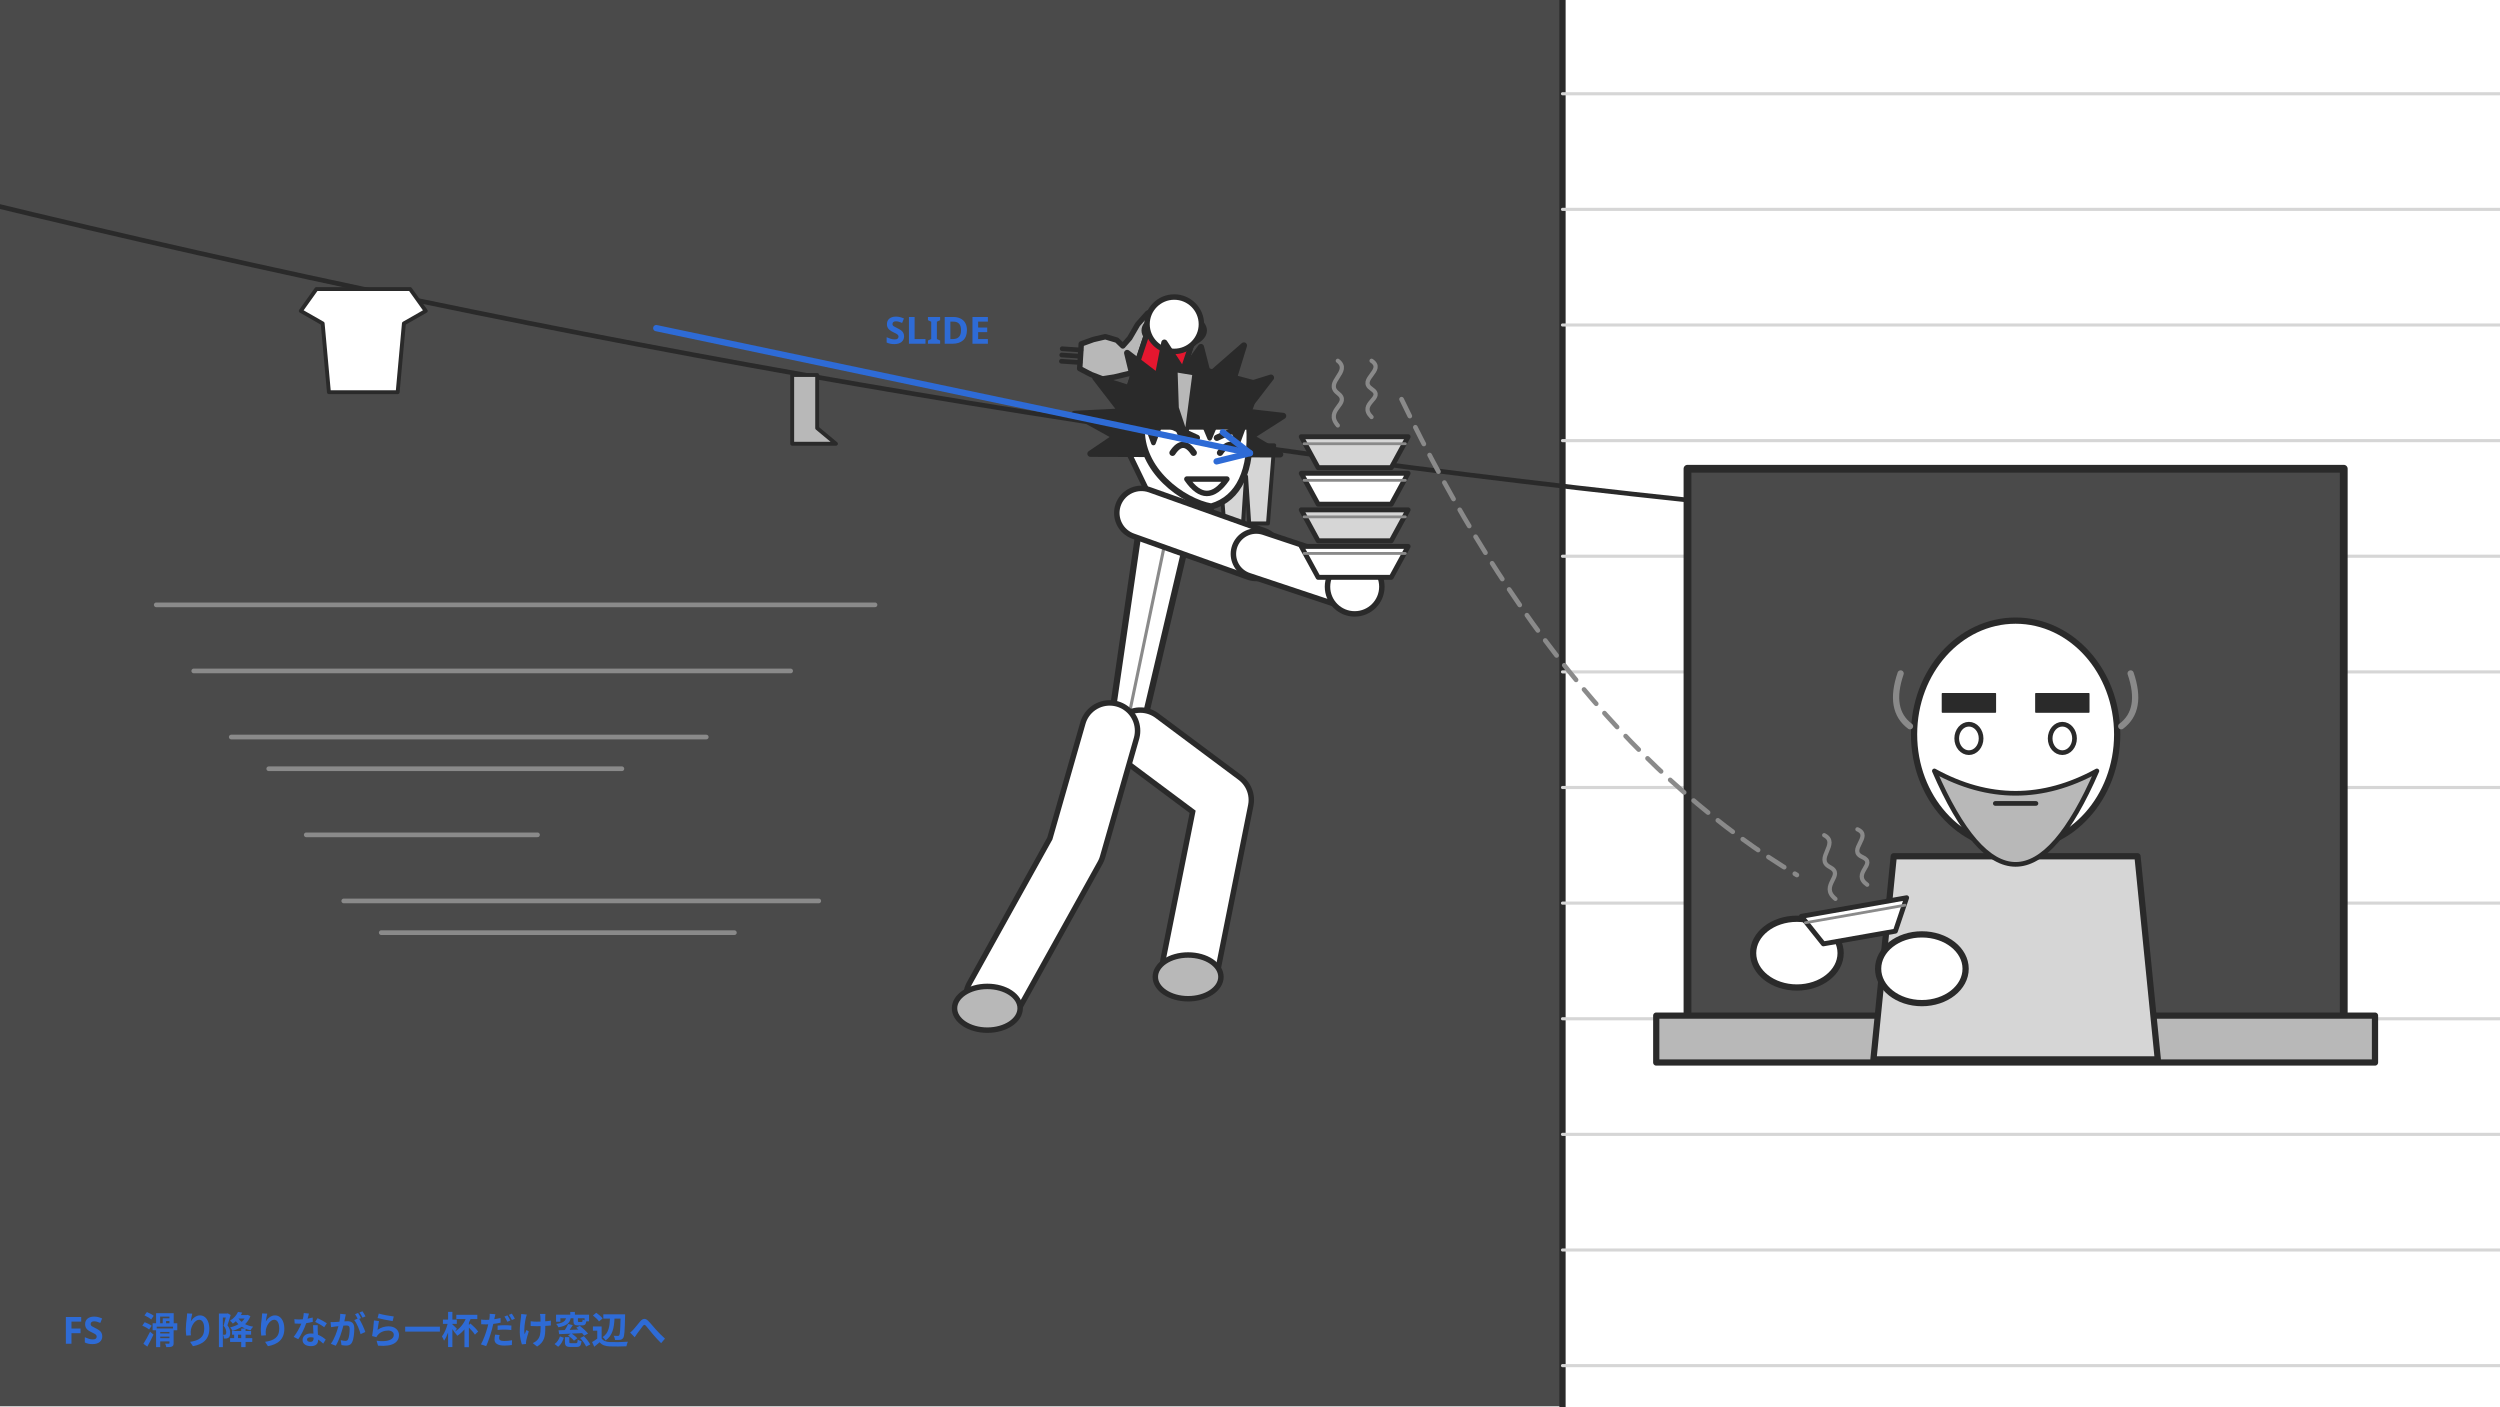
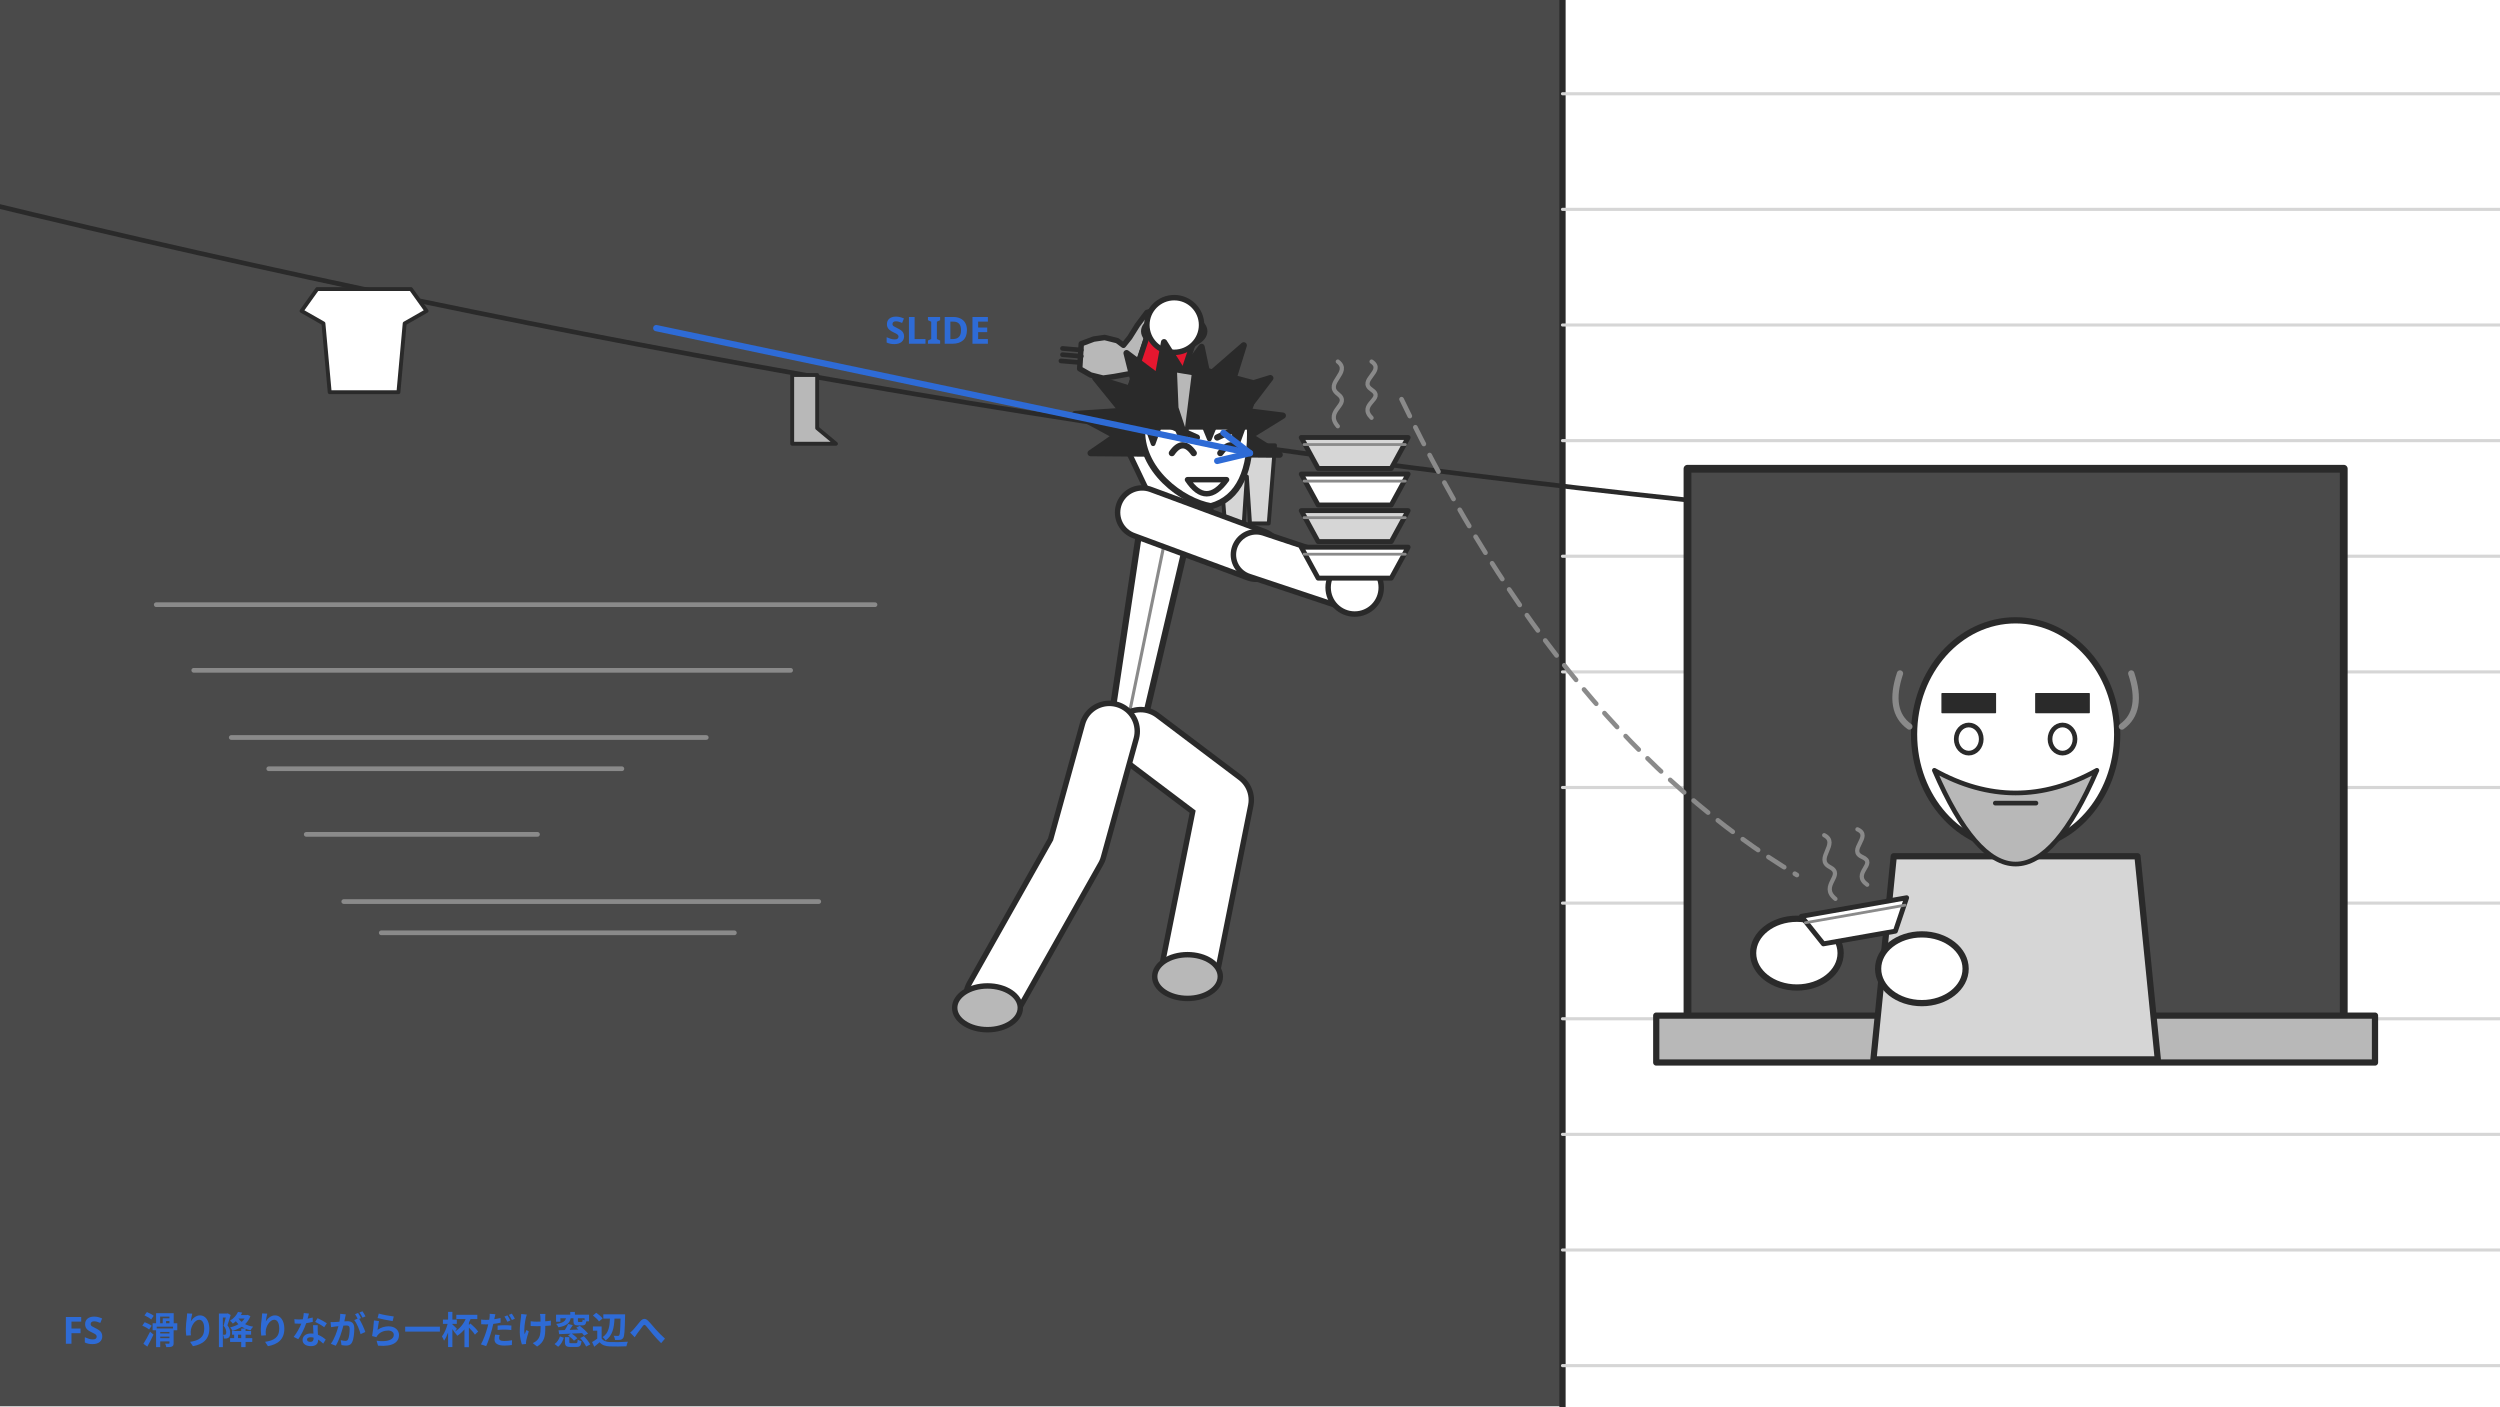
<svg xmlns="http://www.w3.org/2000/svg" viewBox="0 0 1600 900">
  <rect x="0" y="0" width="1600" height="900" fill="#FFFFFF" />
-   <path d="M0 0 h1600 v900 h-1600 Z" fill="#4A4A4A" />
-   <path d="M1000 -10 h620 v920 h-620 Z" fill="#FFFFFF" stroke="#2A2A2A" stroke-width="4" stroke-linejoin="round" stroke-linecap="round" />
-   <path d="M1000 60 L1600 60" fill="none" stroke="#D6D6D6" stroke-width="2" stroke-linejoin="round" stroke-linecap="round" />
-   <path d="M1000 134 L1600 134" fill="none" stroke="#D6D6D6" stroke-width="2" stroke-linejoin="round" stroke-linecap="round" />
-   <path d="M1000 208 L1600 208" fill="none" stroke="#D6D6D6" stroke-width="2" stroke-linejoin="round" stroke-linecap="round" />
-   <path d="M1000 282 L1600 282" fill="none" stroke="#D6D6D6" stroke-width="2" stroke-linejoin="round" stroke-linecap="round" />
-   <path d="M1000 356 L1600 356" fill="none" stroke="#D6D6D6" stroke-width="2" stroke-linejoin="round" stroke-linecap="round" />
-   <path d="M1000 430 L1600 430" fill="none" stroke="#D6D6D6" stroke-width="2" stroke-linejoin="round" stroke-linecap="round" />
-   <path d="M1000 504 L1600 504" fill="none" stroke="#D6D6D6" stroke-width="2" stroke-linejoin="round" stroke-linecap="round" />
-   <path d="M1000 578 L1600 578" fill="none" stroke="#D6D6D6" stroke-width="2" stroke-linejoin="round" stroke-linecap="round" />
-   <path d="M1000 652 L1600 652" fill="none" stroke="#D6D6D6" stroke-width="2" stroke-linejoin="round" stroke-linecap="round" />
-   <path d="M1000 726 L1600 726" fill="none" stroke="#D6D6D6" stroke-width="2" stroke-linejoin="round" stroke-linecap="round" />
-   <path d="M1000 800 L1600 800" fill="none" stroke="#D6D6D6" stroke-width="2" stroke-linejoin="round" stroke-linecap="round" />
-   <path d="M1000 874 L1600 874" fill="none" stroke="#D6D6D6" stroke-width="2" stroke-linejoin="round" stroke-linecap="round" />
-   <path d="M1080 300 h420 v360 h-420 Z" fill="#4A4A4A" stroke="#2A2A2A" stroke-width="5" stroke-linejoin="round" stroke-linecap="round" />
-   <path d="M1060 650 h460 v30 h-460 Z" fill="#B8B8B8" stroke="#2A2A2A" stroke-width="4" stroke-linejoin="round" stroke-linecap="round" />
-   <path d="M1199 678 L1212 548 L1368 548 L1381 678 Z" fill="#D6D6D6" stroke="#2A2A2A" stroke-width="4" stroke-linejoin="round" stroke-linecap="round" />
-   <path d="M1225 470 A65 72.8 0 1 0 1355 470 A65 72.8 0 1 0 1225 470 Z" fill="#FFFFFF" stroke="#2A2A2A" stroke-width="4" stroke-linejoin="round" stroke-linecap="round" />
-   <path d="M1222.4 464.8 q-14 -10.4 -6 -33.8 M1357.6 464.8 q14 -10.4 6 -33.8" fill="none" stroke="#8A8A8A" stroke-width="4" stroke-linejoin="round" stroke-linecap="round" />
-   <path d="M1238 493.4 Q1290 613 1342 493.4 Q1290 522 1238 493.4 Z" fill="#B8B8B8" stroke="#2A2A2A" stroke-width="3" stroke-linejoin="round" stroke-linecap="round" />
-   <path d="M1243.2 444 h33.8 v11.7 h-33.8 Z" fill="#2A2A2A" stroke="#2A2A2A" stroke-width="1" stroke-linejoin="round" stroke-linecap="round" />
-   <path d="M1303 444 h33.8 v11.7 h-33.8 Z" fill="#2A2A2A" stroke="#2A2A2A" stroke-width="1" stroke-linejoin="round" stroke-linecap="round" />
-   <path d="M1252.3 472.6 A7.8 9.1 0 1 0 1267.9 472.6 A7.8 9.1 0 1 0 1252.3 472.6 Z" fill="#FFFFFF" stroke="#2A2A2A" stroke-width="3" stroke-linejoin="round" stroke-linecap="round" />
-   <path d="M1312.1 472.6 A7.8 9.1 0 1 0 1327.7 472.6 A7.8 9.1 0 1 0 1312.1 472.6 Z" fill="#FFFFFF" stroke="#2A2A2A" stroke-width="3" stroke-linejoin="round" stroke-linecap="round" />
-   <path d="M1277 514.2 L1303 514.2" fill="none" stroke="#2A2A2A" stroke-width="3" stroke-linejoin="round" stroke-linecap="round" />
-   <path d="M1122 610 A28 22 0 1 0 1178 610 A28 22 0 1 0 1122 610 Z" fill="#FFFFFF" stroke="#2A2A2A" stroke-width="4" stroke-linejoin="round" stroke-linecap="round" />
-   <path d="M1202 620 A28 22 0 1 0 1258 620 A28 22 0 1 0 1202 620 Z" fill="#FFFFFF" stroke="#2A2A2A" stroke-width="4" stroke-linejoin="round" stroke-linecap="round" />
-   <path d="M-50 120 Q515 260 1080 320" fill="none" stroke="#2A2A2A" stroke-width="3" stroke-linejoin="round" stroke-linecap="round" />
-   <path d="M202.5 185 L262.5 185 L272.5 199 L258.5 207 L254.5 251 L210.5 251 L206.5 207 L192.5 199 Z" fill="#FFFFFF" stroke="#2A2A2A" stroke-width="2.5" stroke-linejoin="round" stroke-linecap="round" />
-   <path d="M507 240 L523 240 L523 274 L535 284 L507 284 Z" fill="#B8B8B8" stroke="#2A2A2A" stroke-width="2.5" stroke-linejoin="round" stroke-linecap="round" />
-   <path d="M779.5 285 L815.5 285 L811.5 335 L799.5 335 L797.5 305 L795.5 335 L783.5 335 Z" fill="#D6D6D6" stroke="#2A2A2A" stroke-width="2.5" stroke-linejoin="round" stroke-linecap="round" />
-   <path d="M743.6 196.9 L734.5 200.4 L728.1 207.6 L723 216.4 L718.6 221.4 L714.8 217.7 L707.4 215.5 L699.7 217.3 L692 220.1 L691 235.9 L698.3 239.7 L705.6 242.5 L713.2 241.3 L724.4 238.6 L735 232.3 L744.9 229.9 L753.5 225.8 L759.4 218.1 Z" fill="#B8B8B8" stroke="#2A2A2A" stroke-width="3.5" stroke-linejoin="round" stroke-linecap="round" />
-   <path d="M691.8 224 L679.8 223.2" fill="none" stroke="#2A2A2A" stroke-width="3" stroke-linejoin="round" stroke-linecap="round" />
-   <path d="M691.5 228 L679.5 227.2" fill="none" stroke="#2A2A2A" stroke-width="3" stroke-linejoin="round" stroke-linecap="round" />
-   <path d="M691.2 232 L679.3 231.2" fill="none" stroke="#2A2A2A" stroke-width="3" stroke-linejoin="round" stroke-linecap="round" />
-   <path d="M732.3 211.5 A19.2 10.1 0 1 0 770.7 211.5 A19.2 10.1 0 1 0 732.3 211.5 Z" fill="#B8B8B8" stroke="#2A2A2A" stroke-width="3.5" stroke-linejoin="round" stroke-linecap="round" />
-   <path d="M749.4 323 L749.4 315" fill="none" stroke="#2A2A2A" stroke-width="26.6" stroke-linejoin="round" stroke-linecap="round" />
-   <path d="M749.4 323 L749.4 315" fill="none" stroke="#FFFFFF" stroke-width="19.6" stroke-linejoin="round" stroke-linecap="round" />
-   <path d="M762 335.6 L730.5 328.3 L710.2 467.7 L729.8 472.3 Z" fill="#FFFFFF" stroke="#2A2A2A" stroke-width="4" stroke-linejoin="round" stroke-linecap="round" />
-   <path d="M729.8 468.3 L710.2 463.7" fill="none" stroke="#2A2A2A" stroke-width="8" stroke-linejoin="round" stroke-linecap="round" />
-   <path d="M749.4 329 L720 470" fill="none" stroke="#8A8A8A" stroke-width="2" stroke-linejoin="round" stroke-linecap="round" />
-   <path d="M729.8 472.3 L783 512 L762 617" fill="none" stroke="#2A2A2A" stroke-width="39.2" stroke-linejoin="round" stroke-linecap="round" />
-   <path d="M729.8 472.3 L783 512 L762 617" fill="none" stroke="#FFFFFF" stroke-width="32.2" stroke-linejoin="round" stroke-linecap="round" />
-   <path d="M739.4 625.2 A21 14 0 1 0 781.4 625.2 A21 14 0 1 0 739.4 625.2 Z" fill="#B8B8B8" stroke="#2A2A2A" stroke-width="3.5" stroke-linejoin="round" stroke-linecap="round" />
-   <path d="M710.2 467.7 L688.5 543.5 L636 638" fill="none" stroke="#2A2A2A" stroke-width="39.2" stroke-linejoin="round" stroke-linecap="round" />
-   <path d="M710.2 467.7 L688.5 543.5 L636 638" fill="none" stroke="#FFFFFF" stroke-width="32.2" stroke-linejoin="round" stroke-linecap="round" />
-   <path d="M610.9 645.3 A21 14 0 1 0 652.9 645.3 A21 14 0 1 0 610.9 645.3 Z" fill="#B8B8B8" stroke="#2A2A2A" stroke-width="3.5" stroke-linejoin="round" stroke-linecap="round" />
-   <path d="M762 335.6 L730.5 270.5" fill="none" stroke="#2A2A2A" stroke-width="35" stroke-linejoin="round" stroke-linecap="round" />
-   <path d="M762 335.6 L730.5 270.5" fill="none" stroke="#FFFFFF" stroke-width="28" stroke-linejoin="round" stroke-linecap="round" />
-   <path d="M730.5 270.5 L751.5 207.5" fill="none" stroke="#2A2A2A" stroke-width="32.76" stroke-linejoin="round" stroke-linecap="round" />
-   <path d="M730.5 270.5 L751.5 207.5" fill="none" stroke="#E5172F" stroke-width="25.76" stroke-linejoin="round" stroke-linecap="round" />
-   <path d="M730.5 270.5 L751.5 207.5" fill="none" stroke="#2A2A2A" stroke-width="32.76" stroke-linejoin="round" stroke-linecap="round" />
-   <path d="M730.5 270.5 L751.5 207.5" fill="none" stroke="#E5172F" stroke-width="25.76" stroke-linejoin="round" stroke-linecap="round" />
-   <path d="M734.1 207.5 A17.4 17.4 0 1 0 768.9 207.5 A17.4 17.4 0 1 0 734.1 207.5 Z" fill="#FFFFFF" stroke="#2A2A2A" stroke-width="3.5" stroke-linejoin="round" stroke-linecap="round" />
-   <path d="M730.5 328.3 L804 354.5" fill="none" stroke="#2A2A2A" stroke-width="35" stroke-linejoin="round" stroke-linecap="round" />
-   <path d="M730.5 328.3 L804 354.5" fill="none" stroke="#FFFFFF" stroke-width="28" stroke-linejoin="round" stroke-linecap="round" />
-   <path d="M804 354.5 L867 375.5" fill="none" stroke="#2A2A2A" stroke-width="32.76" stroke-linejoin="round" stroke-linecap="round" />
-   <path d="M804 354.5 L867 375.5" fill="none" stroke="#FFFFFF" stroke-width="25.76" stroke-linejoin="round" stroke-linecap="round" />
-   <path d="M849.6 375.5 A17.4 17.4 0 1 0 884.4 375.5 A17.4 17.4 0 1 0 849.6 375.5 Z" fill="#FFFFFF" stroke="#2A2A2A" stroke-width="3.5" stroke-linejoin="round" stroke-linecap="round" />
-   <g>
-     <path d="M697.9 290.4 L714 279.5 L687.6 264.9 L717.7 263.4 L701 241.7 L727.2 249.9 L721.4 225.9 L741 240.9 L745.2 219.3 L757.2 237.8 L768.6 222.1 L773.4 240.9 L796.1 221.1 L787.2 249.9 L813.4 241.7 L796.7 263.4 L821.2 266.2 L800.4 279.5 L819.3 290.8 Z" fill="#2A2A2A" stroke="#2A2A2A" stroke-width="4" stroke-linejoin="round" stroke-linecap="round" />
-     <path d="M730.8 273 C729.2 301 757.2 321 775.2 324.2 C793.2 319 801.2 301 799.6 273 Z" fill="#FFFFFF" stroke="#2A2A2A" stroke-width="4" stroke-linejoin="round" stroke-linecap="round" />
-     <path d="M727.2 245 L729.2 259 L738.2 283.5 L747.2 259 L756.2 280.5 L765.2 259 L774.2 280.5 L783.2 259 L792.2 283.5 L801.2 259 L803.2 245 L765.2 235 Z" fill="#2A2A2A" stroke="#2A2A2A" stroke-width="3" stroke-linejoin="round" stroke-linecap="round" />
-     <path d="M752.4 237 L764.4 239 L759.2 279 L753.2 261 Z" fill="#B8B8B8" stroke="#2A2A2A" stroke-width="2.5" stroke-linejoin="round" stroke-linecap="round" />
-     <path d="M750.4 289.8 Q757.2 279.6 764 289.8 M780.8 289.8 Q787.6 279.6 794.4 289.8" fill="none" stroke="#2A2A2A" stroke-width="4" stroke-linejoin="round" stroke-linecap="round" />
-     <path d="M748.4 272.2 L766 280.2" fill="none" stroke="#2A2A2A" stroke-width="4" stroke-linejoin="round" stroke-linecap="round" />
-     <path d="M778.8 280.2 L796.4 272.2" fill="none" stroke="#2A2A2A" stroke-width="4" stroke-linejoin="round" stroke-linecap="round" />
-     <path d="M759.6 306.6 Q772.4 325 785.2 306.6 Z" fill="#FFFFFF" stroke="#2A2A2A" stroke-width="3.5" stroke-linejoin="round" stroke-linecap="round" />
+   <g stroke-linejoin="round" stroke-linecap="round">
+     <path d="M0 0 h1600 v900 h-1600 Z" fill="#4A4A4A" />
+     <path d="M1000 -10 h620 v920 h-620 Z" fill="#FFFFFF" stroke="#2A2A2A" stroke-width="4" />
+     <path d="M1000 60 L1600 60" fill="none" stroke="#D6D6D6" stroke-width="2" />
+     <path d="M1000 134 L1600 134" fill="none" stroke="#D6D6D6" stroke-width="2" />
+     <path d="M1000 208 L1600 208" fill="none" stroke="#D6D6D6" stroke-width="2" />
+     <path d="M1000 282 L1600 282" fill="none" stroke="#D6D6D6" stroke-width="2" />
+     <path d="M1000 356 L1600 356" fill="none" stroke="#D6D6D6" stroke-width="2" />
+     <path d="M1000 430 L1600 430" fill="none" stroke="#D6D6D6" stroke-width="2" />
+     <path d="M1000 504 L1600 504" fill="none" stroke="#D6D6D6" stroke-width="2" />
+     <path d="M1000 578 L1600 578" fill="none" stroke="#D6D6D6" stroke-width="2" />
+     <path d="M1000 652 L1600 652" fill="none" stroke="#D6D6D6" stroke-width="2" />
+     <path d="M1000 726 L1600 726" fill="none" stroke="#D6D6D6" stroke-width="2" />
+     <path d="M1000 800 L1600 800" fill="none" stroke="#D6D6D6" stroke-width="2" />
+     <path d="M1000 874 L1600 874" fill="none" stroke="#D6D6D6" stroke-width="2" />
+     <path d="M1080 300 h420 v360 h-420 Z" fill="#4A4A4A" stroke="#2A2A2A" stroke-width="5" />
+     <path d="M1060 650 h460 v30 h-460 Z" fill="#B8B8B8" stroke="#2A2A2A" stroke-width="4" />
+     <path d="M1199 678 L1212 548 L1368 548 L1381 678 Z" fill="#D6D6D6" stroke="#2A2A2A" stroke-width="4" />
+     <path d="M1225 470 A65 73 0 1 0 1355 470 A65 73 0 1 0 1225 470 Z" fill="#FFFFFF" stroke="#2A2A2A" stroke-width="4" />
+     <path d="M1222 465 q-14 -10 -6 -34 M1358 465 q14 -10 6 -34" fill="none" stroke="#8A8A8A" stroke-width="4" />
+     <path d="M1238 493 Q1290 613 1342 493 Q1290 522 1238 493 Z" fill="#B8B8B8" stroke="#2A2A2A" stroke-width="3" />
+     <path d="M1243 444 h34 v12 h-34 Z" fill="#2A2A2A" stroke="#2A2A2A" stroke-width="1" />
+     <path d="M1303 444 h34 v12 h-34 Z" fill="#2A2A2A" stroke="#2A2A2A" stroke-width="1" />
+     <path d="M1252 473 A8 9 0 1 0 1268 473 A8 9 0 1 0 1252 473 Z" fill="#FFFFFF" stroke="#2A2A2A" stroke-width="3" />
+     <path d="M1312 473 A8 9 0 1 0 1328 473 A8 9 0 1 0 1312 473 Z" fill="#FFFFFF" stroke="#2A2A2A" stroke-width="3" />
+     <path d="M1277 514 L1303 514" fill="none" stroke="#2A2A2A" stroke-width="3" />
+     <path d="M1122 610 A28 22 0 1 0 1178 610 A28 22 0 1 0 1122 610 Z" fill="#FFFFFF" stroke="#2A2A2A" stroke-width="4" />
+     <path d="M1202 620 A28 22 0 1 0 1258 620 A28 22 0 1 0 1202 620 Z" fill="#FFFFFF" stroke="#2A2A2A" stroke-width="4" />
+     <path d="M-50 120 Q515 260 1080 320" fill="none" stroke="#2A2A2A" stroke-width="3" />
+     <path d="M203 185 L263 185 L273 199 L259 207 L255 251 L211 251 L207 207 L193 199 Z" fill="#FFFFFF" stroke="#2A2A2A" stroke-width="2.5" />
+     <path d="M507 240 L523 240 L523 274 L535 284 L507 284 Z" fill="#B8B8B8" stroke="#2A2A2A" stroke-width="2.5" />
+     <path d="M780 285 L816 285 L812 335 L800 335 L798 305 L796 335 L784 335 Z" fill="#D6D6D6" stroke="#2A2A2A" stroke-width="2.5" />
+     <path d="M744 197 L734 200 L728 208 L723 216 L719 221 L715 218 L707 216 L700 217 L692 220 L691 236 L698 240 L706 242 L713 241 L724 239 L735 232 L745 230 L754 226 L759 218 Z" fill="#B8B8B8" stroke="#2A2A2A" stroke-width="3.5" />
+     <path d="M692 224 L680 223" fill="none" stroke="#2A2A2A" stroke-width="3" />
+     <path d="M692 228 L680 227" fill="none" stroke="#2A2A2A" stroke-width="3" />
+     <path d="M691 232 L679 231" fill="none" stroke="#2A2A2A" stroke-width="3" />
+     <path d="M732 212 A19 10 0 1 0 771 212 A19 10 0 1 0 732 212 Z" fill="#B8B8B8" stroke="#2A2A2A" stroke-width="3.5" />
+     <path d="M749 323 L749 315" fill="none" stroke="#2A2A2A" stroke-width="26.6" />
+     <path d="M749 323 L749 315" fill="none" stroke="#FFFFFF" stroke-width="19.6" />
+     <path d="M762 336 L731 328 L710 468 L730 472 Z" fill="#FFFFFF" stroke="#2A2A2A" stroke-width="4" />
+     <path d="M730 468 L710 464" fill="none" stroke="#2A2A2A" stroke-width="8" />
+     <path d="M749 329 L720 470" fill="none" stroke="#8A8A8A" stroke-width="2" />
+     <path d="M730 472 L783 512 L762 617" fill="none" stroke="#2A2A2A" stroke-width="39.2" />
+     <path d="M730 472 L783 512 L762 617" fill="none" stroke="#FFFFFF" stroke-width="32.2" />
+     <path d="M739 625 A21 14 0 1 0 781 625 A21 14 0 1 0 739 625 Z" fill="#B8B8B8" stroke="#2A2A2A" stroke-width="3.5" />
+     <path d="M710 468 L689 544 L636 638" fill="none" stroke="#2A2A2A" stroke-width="39.2" />
+     <path d="M710 468 L689 544 L636 638" fill="none" stroke="#FFFFFF" stroke-width="32.2" />
+     <path d="M611 645 A21 14 0 1 0 653 645 A21 14 0 1 0 611 645 Z" fill="#B8B8B8" stroke="#2A2A2A" stroke-width="3.5" />
+     <path d="M762 336 L731 271" fill="none" stroke="#2A2A2A" stroke-width="35" />
+     <path d="M762 336 L731 271" fill="none" stroke="#FFFFFF" stroke-width="28" />
+     <path d="M731 271 L752 208" fill="none" stroke="#2A2A2A" stroke-width="32.76" />
+     <path d="M731 271 L752 208" fill="none" stroke="#E5172F" stroke-width="25.76" />
+     <path d="M731 271 L752 208" fill="none" stroke="#2A2A2A" stroke-width="32.76" />
+     <path d="M731 271 L752 208" fill="none" stroke="#E5172F" stroke-width="25.76" />
+     <path d="M734 208 A17 17 0 1 0 769 208 A17 17 0 1 0 734 208 Z" fill="#FFFFFF" stroke="#2A2A2A" stroke-width="3.5" />
+     <path d="M731 328 L804 355" fill="none" stroke="#2A2A2A" stroke-width="35" />
+     <path d="M731 328 L804 355" fill="none" stroke="#FFFFFF" stroke-width="28" />
+     <path d="M804 355 L867 376" fill="none" stroke="#2A2A2A" stroke-width="32.76" />
+     <path d="M804 355 L867 376" fill="none" stroke="#FFFFFF" stroke-width="25.76" />
+     <path d="M850 376 A17 17 0 1 0 884 376 A17 17 0 1 0 850 376 Z" fill="#FFFFFF" stroke="#2A2A2A" stroke-width="3.5" />
+     <g>
+       <path d="M698 290 L714 279 L688 265 L718 263 L701 242 L727 250 L721 226 L741 241 L745 219 L757 238 L769 222 L773 241 L796 221 L787 250 L813 242 L797 263 L821 266 L800 279 L819 291 Z" fill="#2A2A2A" stroke="#2A2A2A" stroke-width="4" />
+       <path d="M731 273 C729 301 757 321 775 324 C793 319 801 301 800 273 Z" fill="#FFFFFF" stroke="#2A2A2A" stroke-width="4" />
+       <path d="M727 245 L729 259 L738 284 L747 259 L756 281 L765 259 L774 281 L783 259 L792 284 L801 259 L803 245 L765 235 Z" fill="#2A2A2A" stroke="#2A2A2A" stroke-width="3" />
+       <path d="M752 237 L764 239 L759 279 L753 261 Z" fill="#B8B8B8" stroke="#2A2A2A" stroke-width="2.5" />
+       <path d="M750 290 Q757 280 764 290 M781 290 Q788 280 794 290" fill="none" stroke="#2A2A2A" stroke-width="4" />
+       <path d="M748 272 L766 280" fill="none" stroke="#2A2A2A" stroke-width="4" />
+       <path d="M779 280 L796 272" fill="none" stroke="#2A2A2A" stroke-width="4" />
+       <path d="M760 307 Q772 325 785 307 Z" fill="#FFFFFF" stroke="#2A2A2A" stroke-width="3.5" />
+     </g>
+     <g transform="translate(867 370) rotate(0) scale(0.9)">
+       <path d="M-38 -22 L38 -22 L26 0 L-26 0 Z" fill="#FFFFFF" stroke="#2A2A2A" stroke-width="3.5" />
+       <path d="M-36 -17 L36 -17" fill="none" stroke="#8A8A8A" stroke-width="2" />
+       <path d="M-38 -48 L38 -48 L26 -26 L-26 -26 Z" fill="#D6D6D6" stroke="#2A2A2A" stroke-width="3.5" />
+       <path d="M-36 -43 L36 -43" fill="none" stroke="#8A8A8A" stroke-width="2" />
+       <path d="M-38 -74 L38 -74 L26 -52 L-26 -52 Z" fill="#FFFFFF" stroke="#2A2A2A" stroke-width="3.5" />
+       <path d="M-36 -69 L36 -69" fill="none" stroke="#8A8A8A" stroke-width="2" />
+       <path d="M-38 -100 L38 -100 L26 -78 L-26 -78 Z" fill="#D6D6D6" stroke="#2A2A2A" stroke-width="3.5" />
+       <path d="M-36 -95 L36 -95" fill="none" stroke="#8A8A8A" stroke-width="2" />
+       <path d="M-12 -108 c-10 -11.5 10 -15.333 0 -23 c-10 -7.667 10 -15.333 0 -23" fill="none" stroke="#8A8A8A" stroke-width="3" />
+       <path d="M12 -114 c-10 -10 10 -13.333 0 -20 c-10 -6.667 10 -13.333 0 -20" fill="none" stroke="#8A8A8A" stroke-width="3" />
+     </g>
+     <g transform="translate(1190 600) rotate(-10) scale(0.9)">
+       <path d="M-38 -22 L38 -22 L26 0 L-26 0 Z" fill="#FFFFFF" stroke="#2A2A2A" stroke-width="3.5" />
+       <path d="M-36 -17 L36 -17" fill="none" stroke="#8A8A8A" stroke-width="2" />
+       <path d="M-12 -30 c-10 -11.5 10 -15.333 0 -23 c-10 -7.667 10 -15.333 0 -23" fill="none" stroke="#8A8A8A" stroke-width="3" />
+       <path d="M12 -36 c-10 -10 10 -13.333 0 -20 c-10 -6.667 10 -13.333 0 -20" fill="none" stroke="#8A8A8A" stroke-width="3" />
+     </g>
+     <path d="M897 255.5 Q1000 470 1150 560" fill="none" stroke="#8A8A8A" stroke-width="3" stroke-dasharray="12 8" />
+     <path d="M100 387 L560 387 M124 429 L506 429 M148 472 L452 472 M172 492 L398 492 M196 534 L344 534 M220 577 L524 577 M244 597 L470 597 " fill="none" stroke="#8A8A8A" stroke-width="3" />
+     <text x="40" y="860" font-family="Zen Kaku Gothic New, IBM Plex Mono, IPAGothic, sans-serif" font-size="24" fill="#2E6BD6" font-weight="bold">FS　滑り降りながら一杯だけ窓辺へ</text>
+     <path d="M420 210 L800 290" fill="none" stroke="#2E6BD6" stroke-width="4" />
+     <path d="M779 295 L800 290 L783 277" fill="none" stroke="#2E6BD6" stroke-width="4" />
+     <text x="600" y="220" font-family="Zen Kaku Gothic New, IBM Plex Mono, IPAGothic, sans-serif" font-size="24" fill="#2E6BD6" text-anchor="middle" font-weight="bold">SLIDE</text>
  </g>
-   <g transform="translate(867 369.5) rotate(0) scale(0.9)">
-     <path d="M-38 -22 L38 -22 L26 0 L-26 0 Z" fill="#FFFFFF" stroke="#2A2A2A" stroke-width="3.5" stroke-linejoin="round" stroke-linecap="round" />
-     <path d="M-36 -17 L36 -17" fill="none" stroke="#8A8A8A" stroke-width="2" stroke-linejoin="round" stroke-linecap="round" />
-     <path d="M-38 -48 L38 -48 L26 -26 L-26 -26 Z" fill="#D6D6D6" stroke="#2A2A2A" stroke-width="3.5" stroke-linejoin="round" stroke-linecap="round" />
-     <path d="M-36 -43 L36 -43" fill="none" stroke="#8A8A8A" stroke-width="2" stroke-linejoin="round" stroke-linecap="round" />
-     <path d="M-38 -74 L38 -74 L26 -52 L-26 -52 Z" fill="#FFFFFF" stroke="#2A2A2A" stroke-width="3.5" stroke-linejoin="round" stroke-linecap="round" />
-     <path d="M-36 -69 L36 -69" fill="none" stroke="#8A8A8A" stroke-width="2" stroke-linejoin="round" stroke-linecap="round" />
-     <path d="M-38 -100 L38 -100 L26 -78 L-26 -78 Z" fill="#D6D6D6" stroke="#2A2A2A" stroke-width="3.5" stroke-linejoin="round" stroke-linecap="round" />
-     <path d="M-36 -95 L36 -95" fill="none" stroke="#8A8A8A" stroke-width="2" stroke-linejoin="round" stroke-linecap="round" />
-     <path d="M-12 -108 c-10 -11.5 10 -15.333 0 -23 c-10 -7.667 10 -15.333 0 -23" fill="none" stroke="#8A8A8A" stroke-width="3" stroke-linejoin="round" stroke-linecap="round" />
-     <path d="M12 -114 c-10 -10 10 -13.333 0 -20 c-10 -6.667 10 -13.333 0 -20" fill="none" stroke="#8A8A8A" stroke-width="3" stroke-linejoin="round" stroke-linecap="round" />
-   </g>
-   <g transform="translate(1190 600) rotate(-10) scale(0.9)">
-     <path d="M-38 -22 L38 -22 L26 0 L-26 0 Z" fill="#FFFFFF" stroke="#2A2A2A" stroke-width="3.5" stroke-linejoin="round" stroke-linecap="round" />
-     <path d="M-36 -17 L36 -17" fill="none" stroke="#8A8A8A" stroke-width="2" stroke-linejoin="round" stroke-linecap="round" />
-     <path d="M-12 -30 c-10 -11.5 10 -15.333 0 -23 c-10 -7.667 10 -15.333 0 -23" fill="none" stroke="#8A8A8A" stroke-width="3" stroke-linejoin="round" stroke-linecap="round" />
-     <path d="M12 -36 c-10 -10 10 -13.333 0 -20 c-10 -6.667 10 -13.333 0 -20" fill="none" stroke="#8A8A8A" stroke-width="3" stroke-linejoin="round" stroke-linecap="round" />
-   </g>
-   <path d="M897 255.5 Q1000 470 1150 560" fill="none" stroke="#8A8A8A" stroke-width="3" stroke-linejoin="round" stroke-linecap="round" stroke-dasharray="12 8" />
-   <path d="M100 387.1 L560 387.1 M124 429.4 L506 429.4 M148 471.7 L452 471.7 M172 492 L398 492 M196 534.3 L344 534.3 M220 576.6 L524 576.6 M244 596.9 L470 596.9 " fill="none" stroke="#8A8A8A" stroke-width="3" stroke-linejoin="round" stroke-linecap="round" />
-   <text x="40" y="860" font-family="Zen Kaku Gothic New, IBM Plex Mono, IPAGothic, sans-serif" font-size="24" fill="#2E6BD6" font-weight="bold">FS　滑り降りながら一杯だけ窓辺へ</text>
-   <path d="M420 210 L800 290" fill="none" stroke="#2E6BD6" stroke-width="4" stroke-linejoin="round" stroke-linecap="round" />
-   <path d="M778.6 295.3 L800 290 L782.6 276.6" fill="none" stroke="#2E6BD6" stroke-width="4" stroke-linejoin="round" stroke-linecap="round" />
-   <text x="600" y="220" font-family="Zen Kaku Gothic New, IBM Plex Mono, IPAGothic, sans-serif" font-size="24" fill="#2E6BD6" text-anchor="middle" font-weight="bold">SLIDE</text>
</svg>
